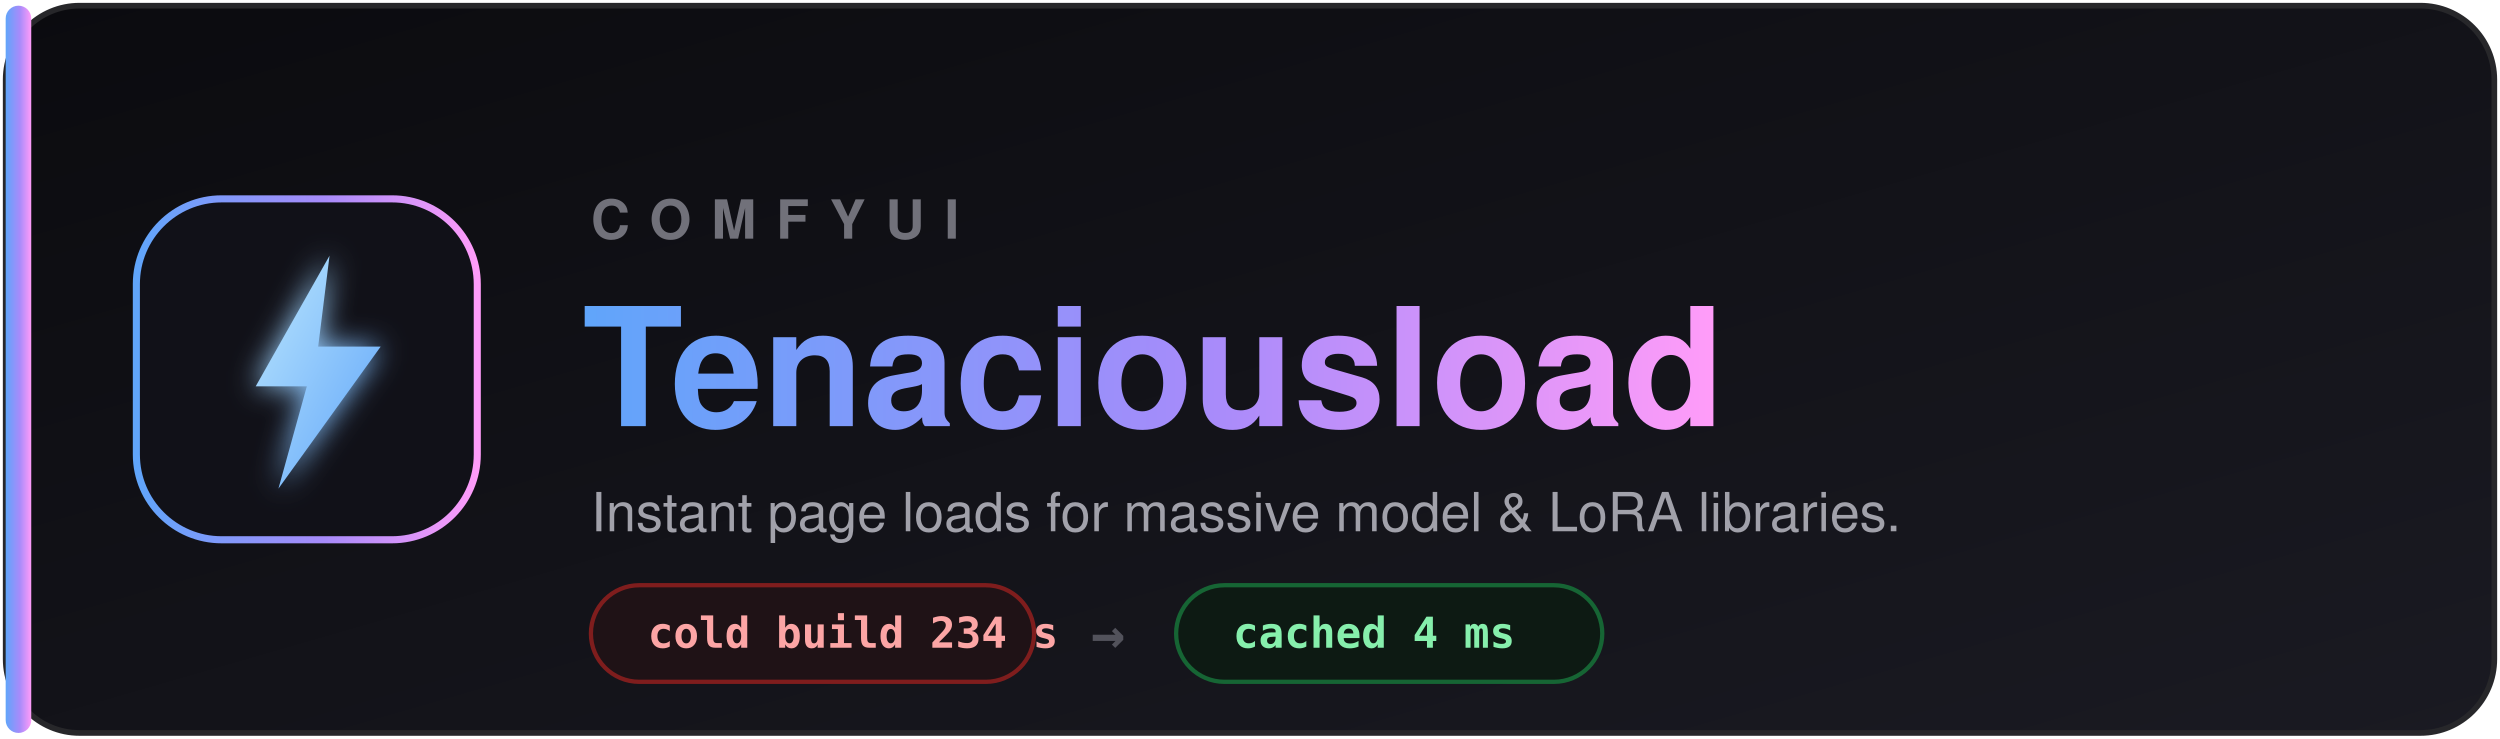
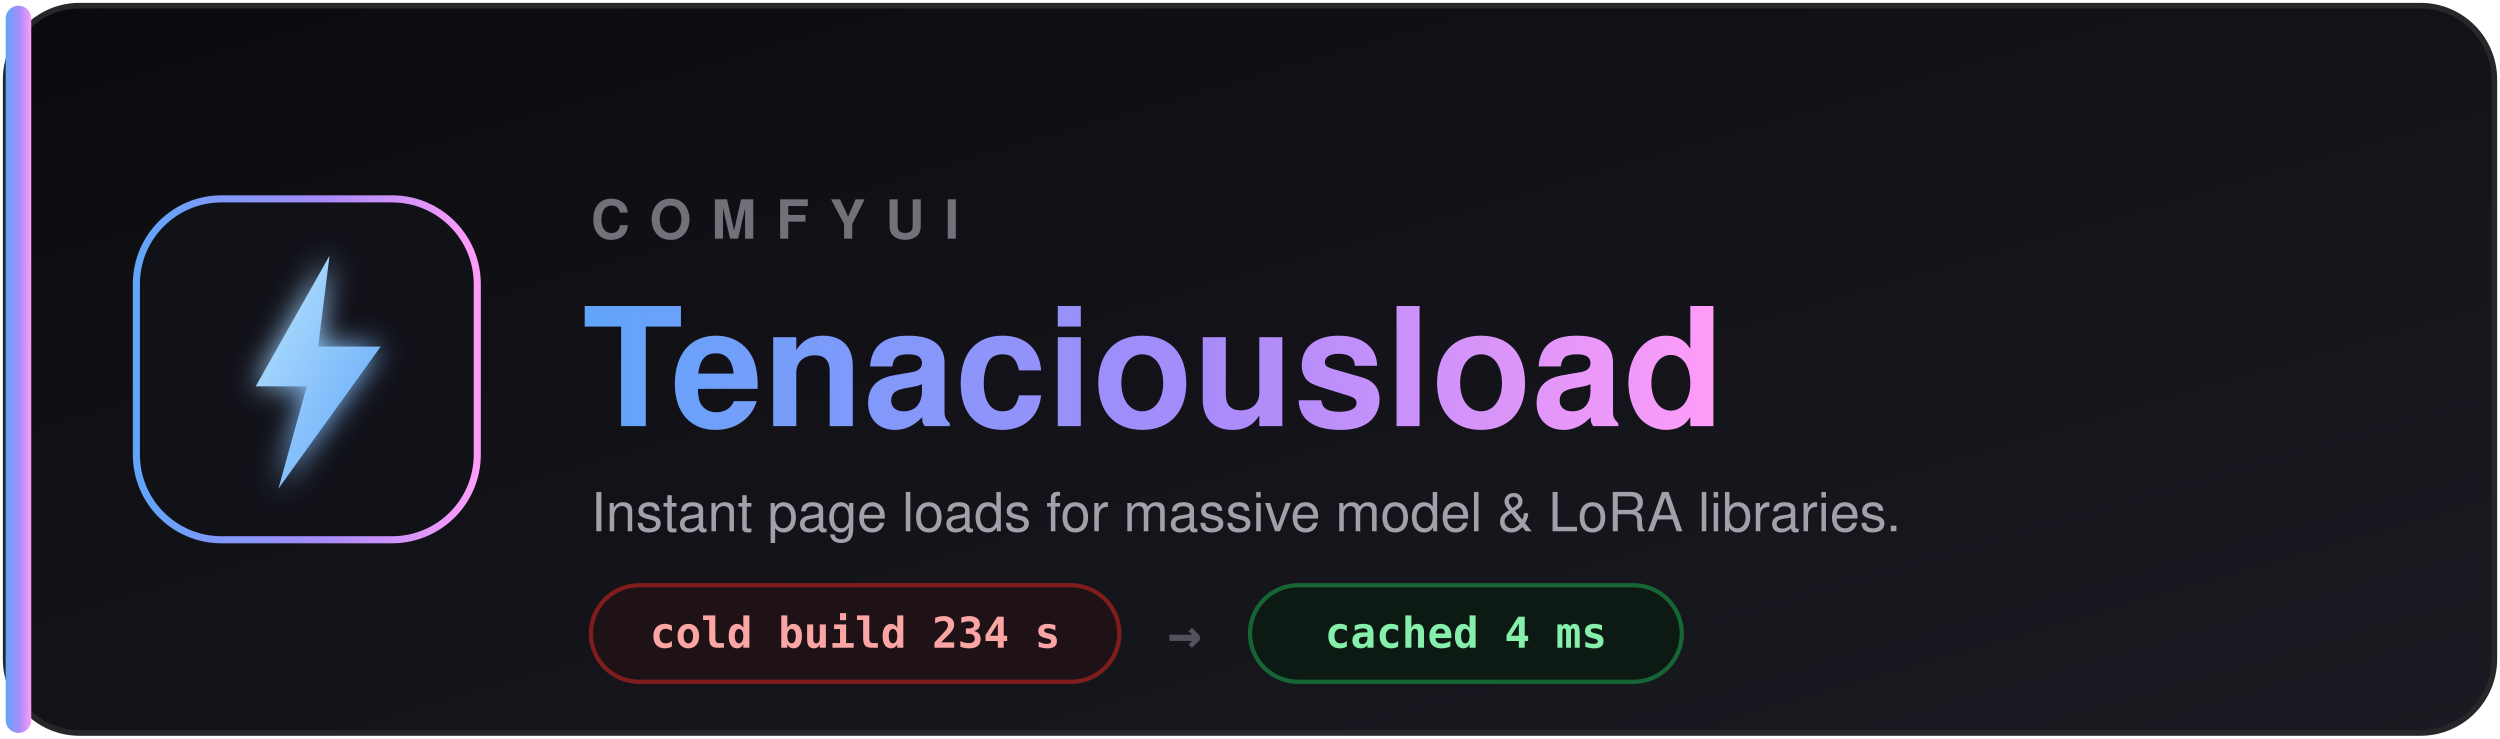
<svg xmlns="http://www.w3.org/2000/svg" width="880" height="260" viewBox="0 0 880 260" role="img" aria-label="ComfyUI-Tenaciousload — instant page loads for massive model and LoRA libraries">
  <defs>
    <linearGradient id="bg" x1="0" y1="0" x2="1" y2="1">
      <stop offset="0" stop-color="#0b0b0f" />
      <stop offset="1" stop-color="#1a1a22" />
    </linearGradient>
    <linearGradient id="accent" x1="0" y1="0" x2="1" y2="0">
      <stop offset="0" stop-color="#60a5fa" />
      <stop offset="0.55" stop-color="#a78bfa" />
      <stop offset="1" stop-color="#ff9cf9" />
    </linearGradient>
    <linearGradient id="bolt" x1="0" y1="0" x2="1" y2="1">
      <stop offset="0" stop-color="#bae6fd" />
      <stop offset="1" stop-color="#60a5fa" />
    </linearGradient>
    <filter id="glow" x="-60%" y="-60%" width="220%" height="220%">
      <feGaussianBlur stdDeviation="5" result="b" />
      <feMerge>
        <feMergeNode in="b" />
        <feMergeNode in="SourceGraphic" />
      </feMerge>
    </filter>
  </defs>
  <rect x="2" y="2" width="876" height="256" rx="26" fill="url(#bg)" stroke="#27272a" stroke-width="2" />
  <rect x="2" y="2" width="9" height="256" rx="4.5" fill="url(#accent)" />
  <g transform="translate(48,70)">
    <rect width="120" height="120" rx="30" fill="#111118" stroke="url(#accent)" stroke-width="2.5" />
    <path d="M68 20 L42 66 L60 66 L50 102 L86 52 L64 52 Z" fill="url(#bolt)" filter="url(#glow)" />
  </g>
  <text x="208" y="84" font-family="Segoe UI, Helvetica, Arial, sans-serif" font-size="19" letter-spacing="7" font-weight="600" fill="#71717a">COMFYUI</text>
  <text x="205" y="150" font-family="Segoe UI, Helvetica, Arial, sans-serif" font-size="58" font-weight="800" fill="url(#accent)">Tenaciousload</text>
  <text x="208" y="187" font-family="Segoe UI, Helvetica, Arial, sans-serif" font-size="19" fill="#a1a1aa">Instant page loads for massive model &amp; LoRA libraries.</text>
  <g transform="translate(208,206)" font-family="Consolas, ui-monospace, monospace" font-size="15" font-weight="600">
-     <rect width="156" height="34" rx="17" fill="#1f1216" stroke="#7f1d1d" stroke-width="1.5" />
-     <text x="20" y="22" fill="#fca5a5">cold build 234 s</text>
-     <text x="176" y="24" font-size="20" fill="#52525b">→</text>
-     <rect x="206" width="150" height="34" rx="17" fill="#0d1a13" stroke="#166534" stroke-width="1.5" />
-     <text x="226" y="22" fill="#86efac">cached 4 ms</text>
+     <rect width="186" height="34" rx="17" fill="#1f1216" stroke="#7f1d1d" stroke-width="1.5" />
+     <text x="93" y="22" fill="#fca5a5" text-anchor="middle">cold build 234 s</text>
+     <text x="209" y="24" font-size="20" fill="#52525b" text-anchor="middle">→</text>
+     <rect x="232" width="152" height="34" rx="17" fill="#0d1a13" stroke="#166534" stroke-width="1.5" />
+     <text x="308" y="22" fill="#86efac" text-anchor="middle">cached 4 ms</text>
  </g>
</svg>
